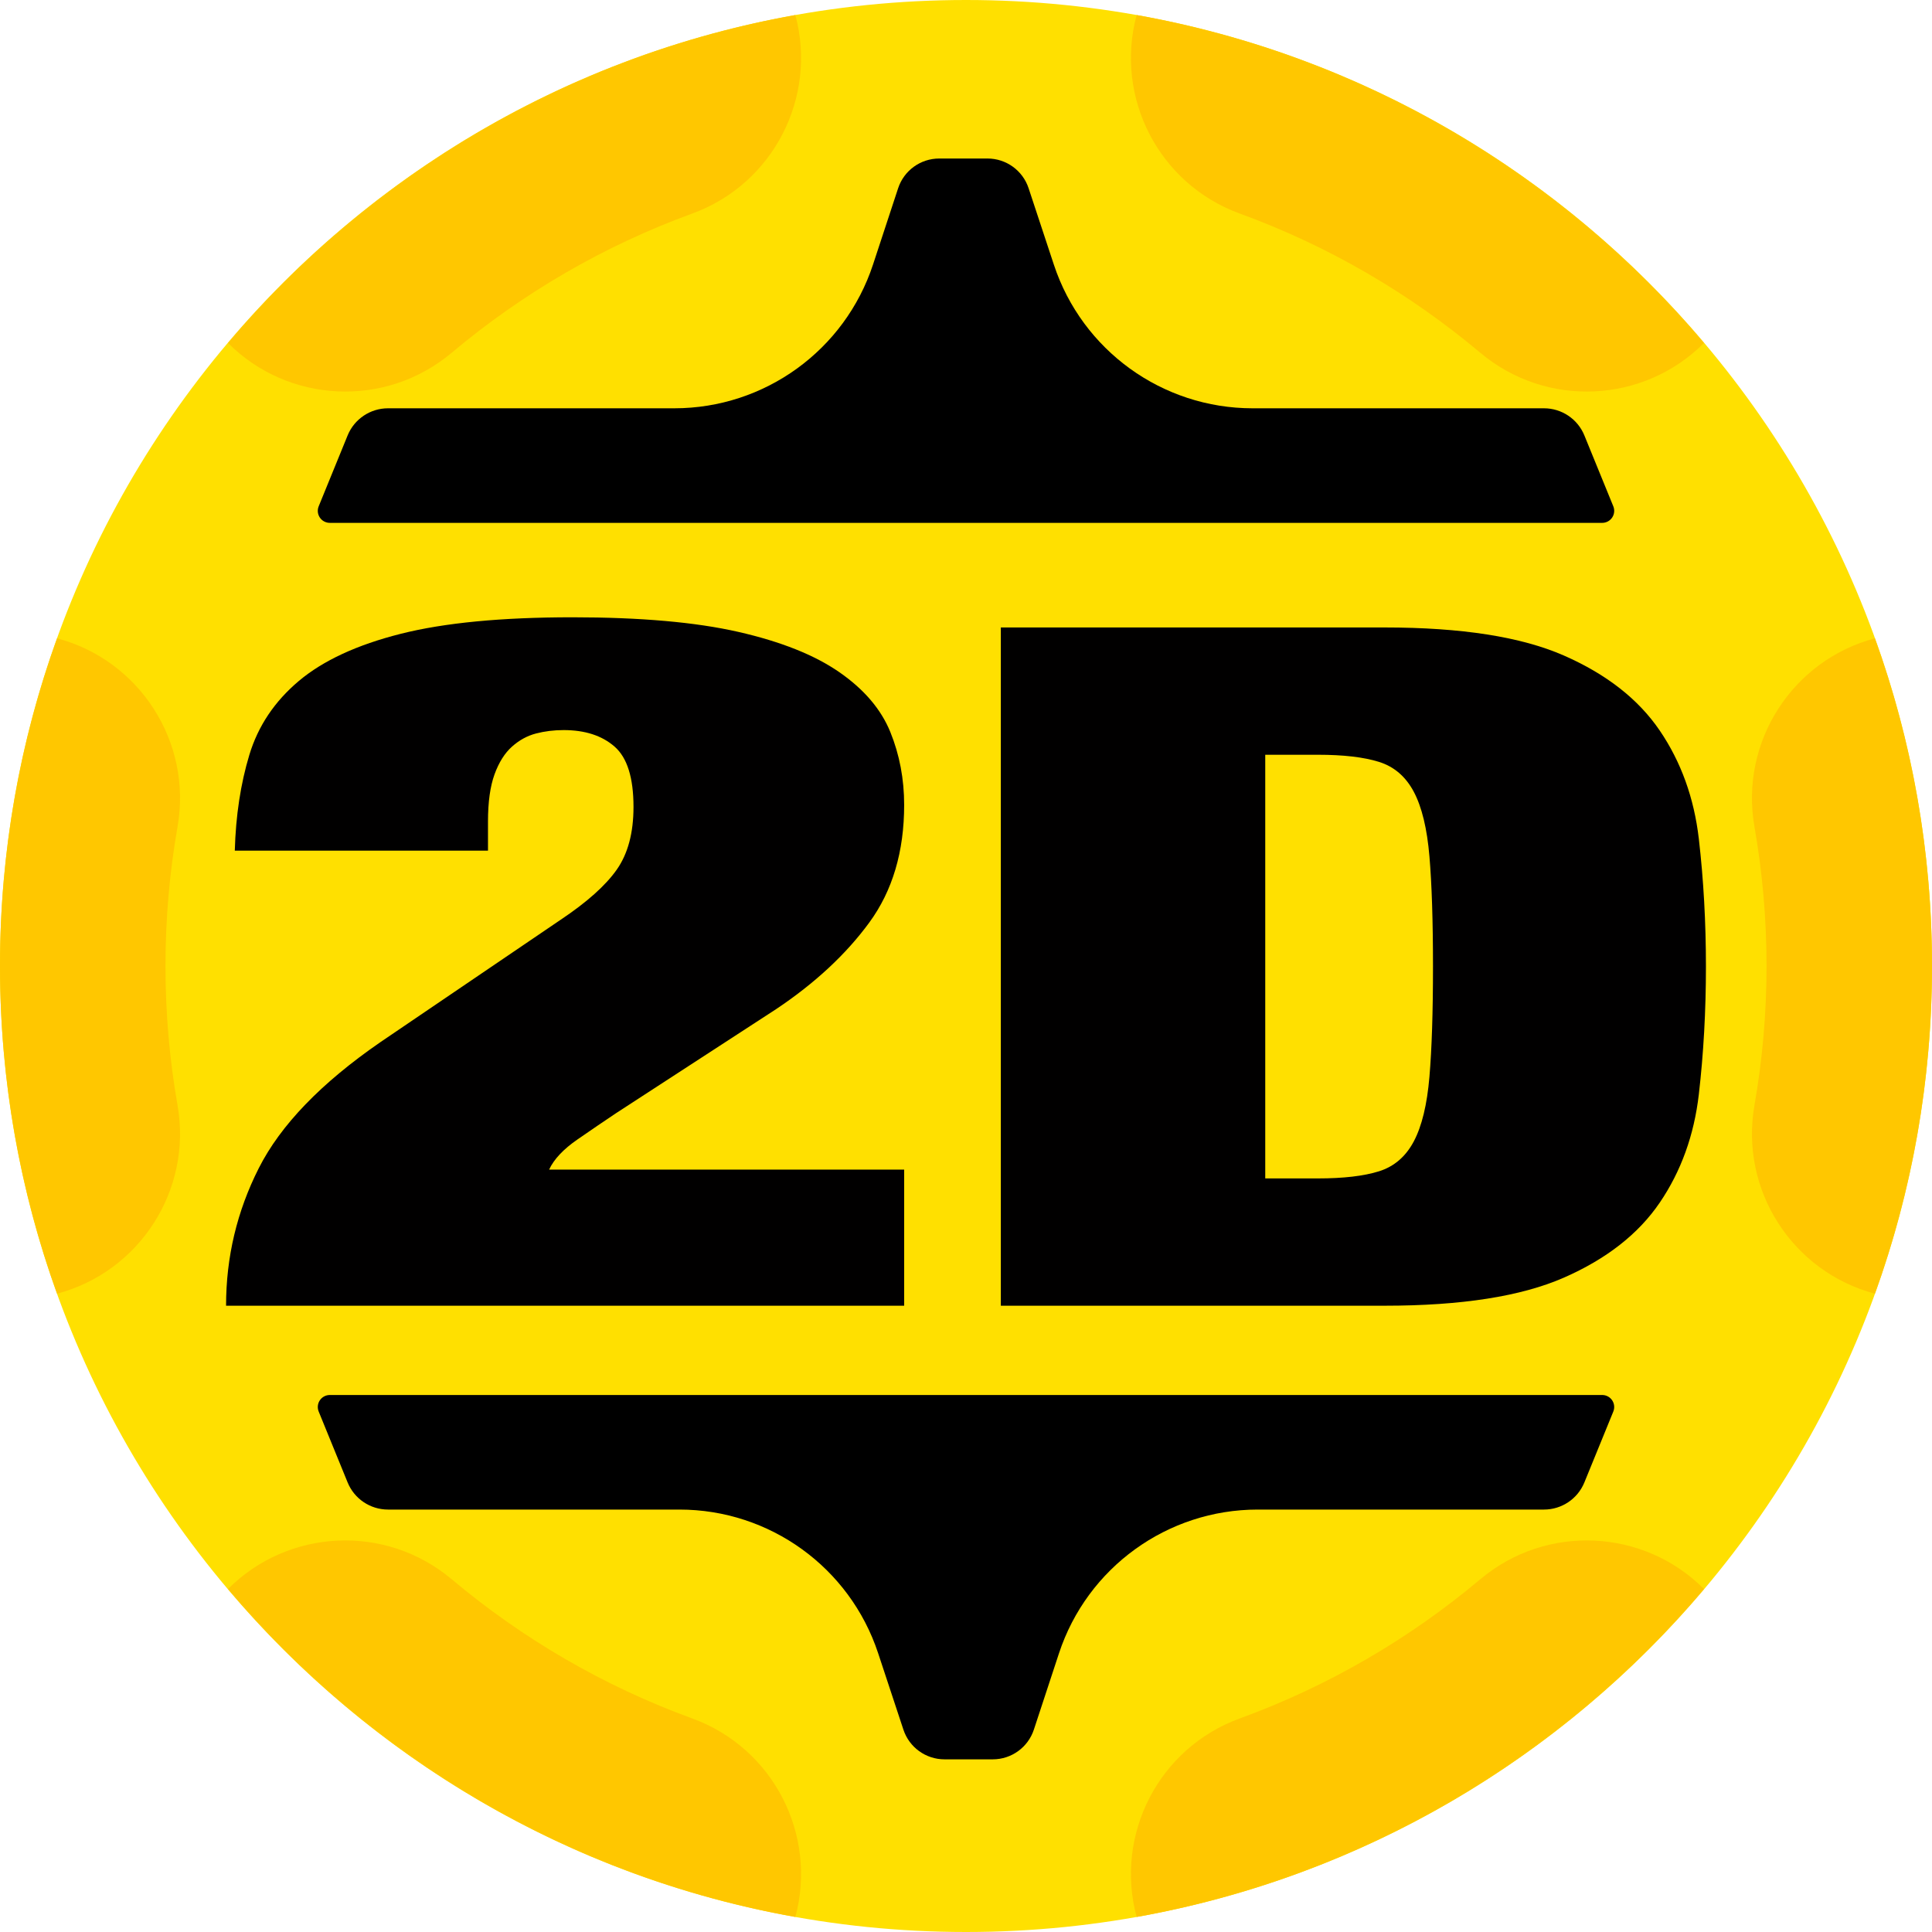
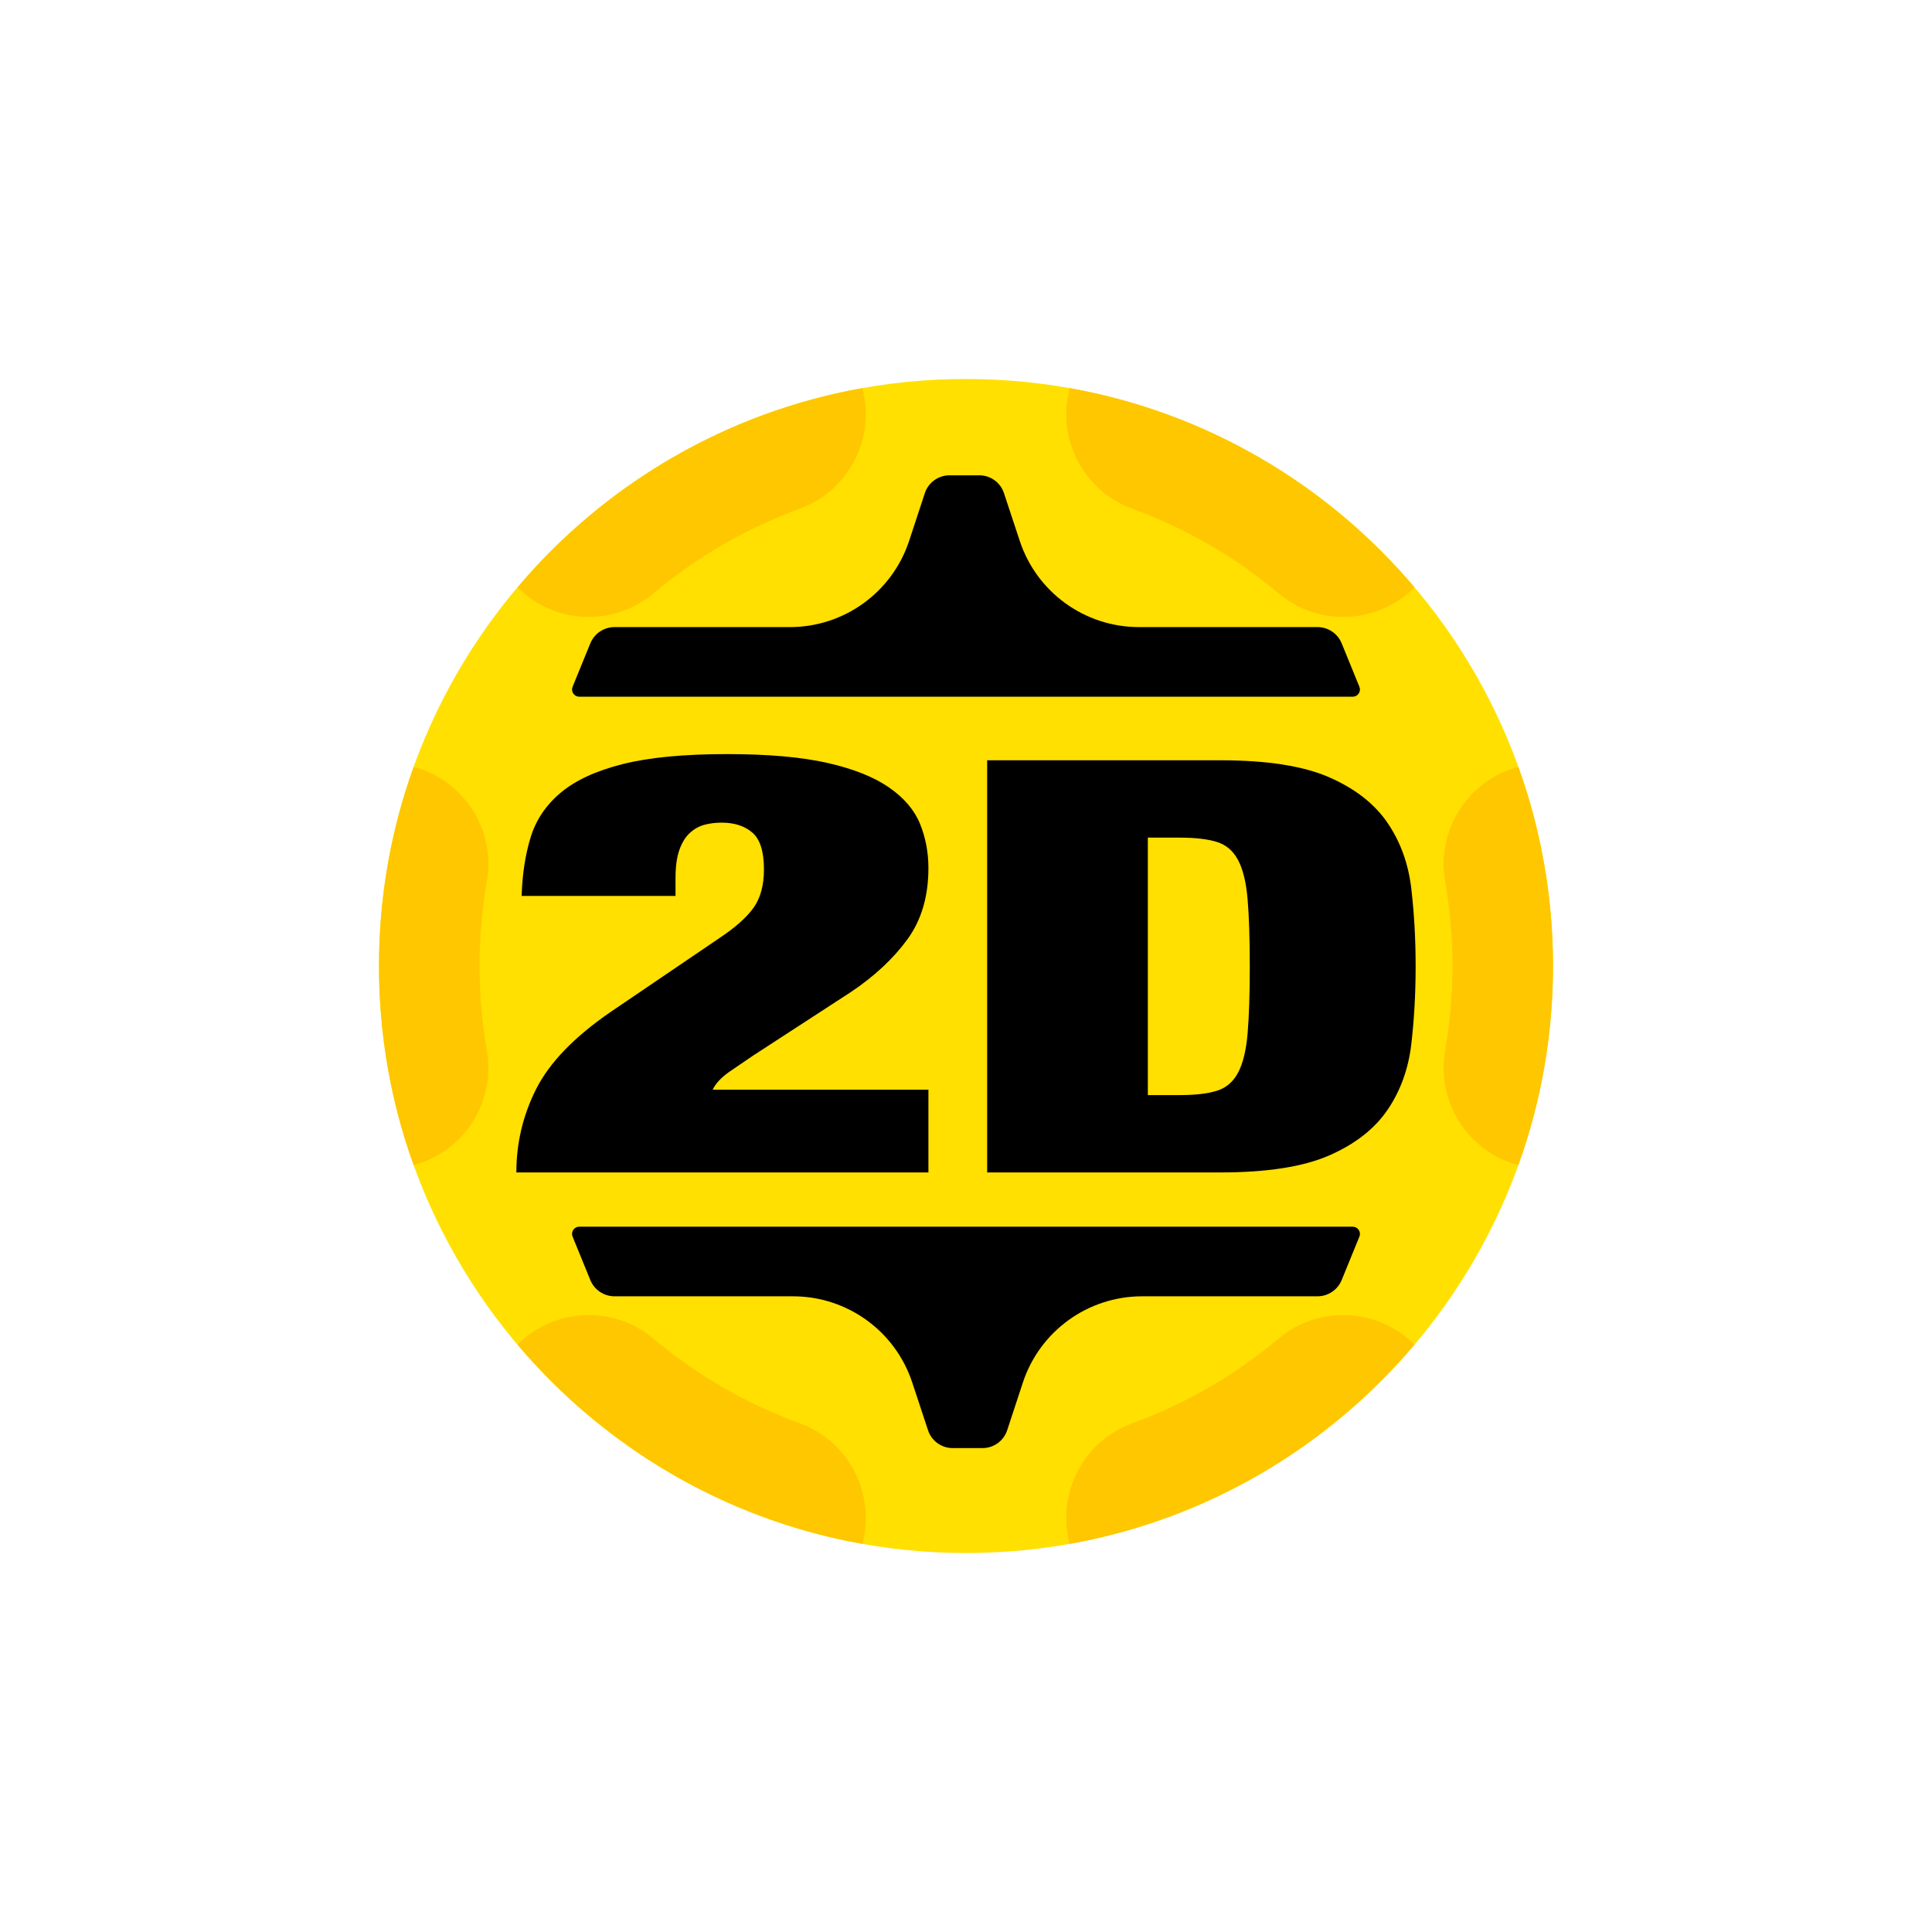
- <svg xmlns="http://www.w3.org/2000/svg" width="100%" height="100%" viewBox="0 0 1800 1800" version="1.1" xml:space="preserve" style="fill-rule:evenodd;clip-rule:evenodd;stroke-linejoin:round;stroke-miterlimit:2;">
-   <g transform="matrix(0,1.357466,-1.357466,0,2151.584,-324.4344)">
+ <svg xmlns="http://www.w3.org/2000/svg" width="100%" height="100%" viewBox="0 0 3000 3000" version="1.1" xml:space="preserve" style="fill-rule:evenodd;clip-rule:evenodd;stroke-linejoin:round;stroke-miterlimit:2;">
+   <g transform="matrix(0,1.7881,-1.7881,0,3148.628,-112.8663)">
+     <circle cx="902" cy="922" r="663" style="fill:none;" />
+   </g>
+   <g transform="matrix(0,1.374827,-1.374827,0,2767.591,259.906)">
    <circle cx="902" cy="922" r="663" style="fill:rgb(255,224,0);" />
    <path d="M1126.9,1545.82C1056.664,1571.176 980.934,1585 902,1585C823.066,1585 747.336,1571.176 677.1,1545.82C692.037,1489.451 747.991,1452.898 806.479,1463.157C837.505,1468.599 869.424,1471.431 902,1471.431C934.576,1471.431 966.495,1468.599 997.521,1463.157C1056.009,1452.898 1111.963,1489.451 1126.9,1545.82ZM249.33,1039.115C305.62,1023.898 365.234,1054.106 385.567,1109.894C407.715,1170.662 440.307,1226.426 481.144,1275.033C519.371,1320.533 515.757,1387.343 474.379,1428.517C358.781,1330.803 277.031,1194.27 249.33,1039.115ZM474.379,415.482C515.757,456.657 519.372,523.466 481.144,568.967C440.308,617.573 407.715,673.337 385.567,734.106C365.234,789.893 305.62,820.101 249.331,804.884C277.032,649.73 358.781,513.196 474.379,415.482ZM1126.9,298.18C1111.963,354.549 1056.009,391.102 997.521,380.843C966.495,375.401 934.576,372.569 902,372.569C869.424,372.569 837.505,375.401 806.479,380.843C747.991,391.102 692.037,354.549 677.1,298.18C747.336,272.824 823.066,259 902,259C980.934,259 1056.664,272.824 1126.9,298.18ZM1554.67,804.885C1498.38,820.102 1438.766,789.894 1418.433,734.106C1396.285,673.338 1363.693,617.574 1322.856,568.967C1284.629,523.467 1288.243,456.657 1329.621,415.483C1445.219,513.197 1526.969,649.73 1554.67,804.885ZM1329.621,1428.518C1288.243,1387.343 1284.628,1320.534 1322.856,1275.033C1363.692,1226.427 1396.285,1170.663 1418.433,1109.894C1438.766,1054.107 1498.38,1023.899 1554.669,1039.116C1526.968,1194.27 1445.219,1330.804 1329.621,1428.518Z" style="fill:rgb(255,199,0);" />
  </g>
-   <g transform="matrix(0,1.476605,-2.407763,0,2841.795,106.5122)">
-     <path d="M970.926,840.481C916.855,851.443 880.339,882.432 880.339,917.356L880.339,1030.124C880.339,1036.982 873.572,1043.159 863.218,1045.751C849.324,1049.23 830.185,1054.021 818.49,1056.949C816.154,1057.534 813.497,1057.367 811.403,1056.504C809.309,1055.641 808.053,1054.196 808.053,1052.649L808.053,560.296C808.053,558.749 809.309,557.304 811.403,556.441C813.497,555.578 816.154,555.411 818.49,555.996C830.185,558.924 849.324,563.715 863.218,567.194C873.572,569.786 880.339,575.963 880.339,582.821L880.339,693.597C880.339,728.562 916.94,759.578 971.099,770.507C989.346,774.189 1006.717,777.694 1019.175,780.208C1030.371,782.468 1037.938,788.88 1037.938,796.108L1037.938,814.799C1037.938,822.02 1030.389,828.426 1019.211,830.692C1006.711,833.226 989.254,836.765 970.926,840.481Z" />
+   <g transform="matrix(0,1.49549,-2.438557,0,3466.629,696.364)">
+     <path d="M969.782,840.713C916.394,851.536 880.339,882.134 880.339,916.618L880.339,1030.267C880.339,1037.039 873.658,1043.138 863.435,1045.697C849.471,1049.193 830.101,1054.042 818.358,1056.982C816.052,1057.559 813.429,1057.395 811.361,1056.543C809.294,1055.691 808.053,1054.264 808.053,1052.736C808.053,996.906 808.053,616.039 808.053,560.209C808.053,558.681 809.294,557.254 811.361,556.402C813.429,555.55 816.052,555.386 818.358,555.963C830.101,558.903 849.471,563.752 863.435,567.248C873.658,569.807 880.339,575.906 880.339,582.678L880.339,694.337C880.339,728.861 916.478,759.485 969.953,770.276C988.733,774.065 1006.679,777.687 1019.412,780.256C1030.467,782.487 1037.938,788.818 1037.938,795.955C1037.938,800.876 1037.938,810.025 1037.938,814.952C1037.938,822.081 1030.484,828.407 1019.447,830.644C1006.673,833.234 988.642,836.89 969.782,840.713Z" />
  </g>
-   <g id="t" transform="matrix(3.867302,0,0,1.841962,-2400.477,-586.8343)">
+   <g id="t" transform="matrix(3.916762,0,0,1.865519,-1842.688,-5.849838)">
    <g transform="matrix(1.0236,-0,0,1.0236,-15.93438,-23.10558)">
      <path d="M677.228,754.167L736.819,754.167L736.819,739.752C736.819,730.142 737.332,722.375 738.36,716.449C739.387,710.523 740.757,705.958 742.469,702.755C744.182,699.552 746.065,697.39 748.12,696.269C750.175,695.147 752.344,694.587 754.627,694.587C759.65,694.587 763.646,697.31 766.614,702.755C769.582,708.2 771.066,718.13 771.066,732.545C771.066,745.358 769.753,755.688 767.128,763.536C764.502,771.384 760.107,779.632 753.942,788.281L711.475,848.821C697.548,869.002 688.016,889.742 682.879,911.044C677.742,932.345 675.173,955.008 675.173,979.032L834.767,979.032L834.767,911.765L751.203,911.765C752.344,906.639 754.57,901.674 757.881,896.87C761.191,892.065 764.217,887.74 766.956,883.897L804.629,832.485C813.761,819.672 821.068,805.418 826.547,789.722C832.027,774.026 834.767,754.647 834.767,731.584C834.767,718.771 833.682,706.759 831.513,695.548C829.344,684.337 825.348,674.487 819.526,665.998C813.704,657.51 805.77,650.863 795.724,646.058C785.678,641.253 772.664,638.851 756.682,638.851C740.015,638.851 726.544,641.574 716.27,647.019C705.996,652.465 698.005,660.232 692.297,670.322C686.589,680.413 682.707,692.585 680.653,706.839C678.598,721.093 677.456,736.869 677.228,754.167Z" style="fill:rgb(1,0,0);fill-rule:nonzero;" />
    </g>
    <path d="M861.822,635.968L861.822,979.032L954.29,979.032C972.784,979.032 987.168,974.307 997.442,964.858C1007.717,955.408 1015.422,942.756 1020.559,926.9C1025.697,911.044 1028.836,892.785 1029.978,872.125C1031.119,851.464 1031.69,829.922 1031.69,807.5C1031.69,785.078 1031.119,763.536 1029.978,742.875C1028.836,722.215 1025.697,703.956 1020.559,688.1C1015.422,672.244 1007.717,659.592 997.442,650.142C987.168,640.693 972.784,635.968 954.29,635.968L861.822,635.968ZM925.523,914.647L925.523,700.353L938.194,700.353C944.359,700.353 949.267,701.554 952.921,703.956C956.574,706.359 959.371,711.404 961.311,719.091C963.252,726.779 964.508,737.67 965.078,751.764C965.649,765.858 965.935,784.437 965.935,807.5C965.935,830.563 965.649,849.142 965.078,863.236C964.508,877.33 963.252,888.221 961.311,895.909C959.371,903.596 956.574,908.641 952.921,911.044C949.267,913.446 944.359,914.647 938.194,914.647L925.523,914.647Z" style="fill:rgb(1,0,0);fill-rule:nonzero;" />
  </g>
-   <g transform="matrix(0,-1.476605,2.407763,0,-1041.795,1680.313)">
-     <path d="M970.926,840.481C916.855,851.443 880.339,882.432 880.339,917.356L880.339,1030.124C880.339,1036.982 873.572,1043.159 863.218,1045.751C849.324,1049.23 830.185,1054.021 818.49,1056.949C816.154,1057.534 813.497,1057.367 811.403,1056.504C809.309,1055.641 808.053,1054.196 808.053,1052.649L808.053,560.296C808.053,558.749 809.309,557.304 811.403,556.441C813.497,555.578 816.154,555.411 818.49,555.996C830.185,558.924 849.324,563.715 863.218,567.194C873.572,569.786 880.339,575.963 880.339,582.821L880.339,693.597C880.339,728.562 916.94,759.578 971.099,770.507C989.346,774.189 1006.717,777.694 1019.175,780.208C1030.371,782.468 1037.938,788.88 1037.938,796.108L1037.938,814.799C1037.938,822.02 1030.389,828.426 1019.211,830.692C1006.711,833.226 989.254,836.765 970.926,840.481Z" />
+   <g transform="matrix(0,-1.49549,2.438557,0,-466.6293,2290.293)">
+     <path d="M969.782,840.713C916.394,851.536 880.339,882.134 880.339,916.618L880.339,1030.267C880.339,1037.039 873.658,1043.138 863.435,1045.697C849.471,1049.193 830.101,1054.042 818.358,1056.982C816.052,1057.559 813.429,1057.395 811.361,1056.543C809.294,1055.691 808.053,1054.264 808.053,1052.736C808.053,996.906 808.053,616.039 808.053,560.209C808.053,558.681 809.294,557.254 811.361,556.402C813.429,555.55 816.052,555.386 818.358,555.963C830.101,558.903 849.471,563.752 863.435,567.248C873.658,569.807 880.339,575.906 880.339,582.678L880.339,694.337C880.339,728.861 916.478,759.485 969.953,770.276C988.733,774.065 1006.679,777.687 1019.412,780.256C1030.467,782.487 1037.938,788.818 1037.938,795.955C1037.938,800.876 1037.938,810.025 1037.938,814.952C1037.938,822.081 1030.484,828.407 1019.447,830.644C1006.673,833.234 988.642,836.89 969.782,840.713Z" />
  </g>
</svg>
